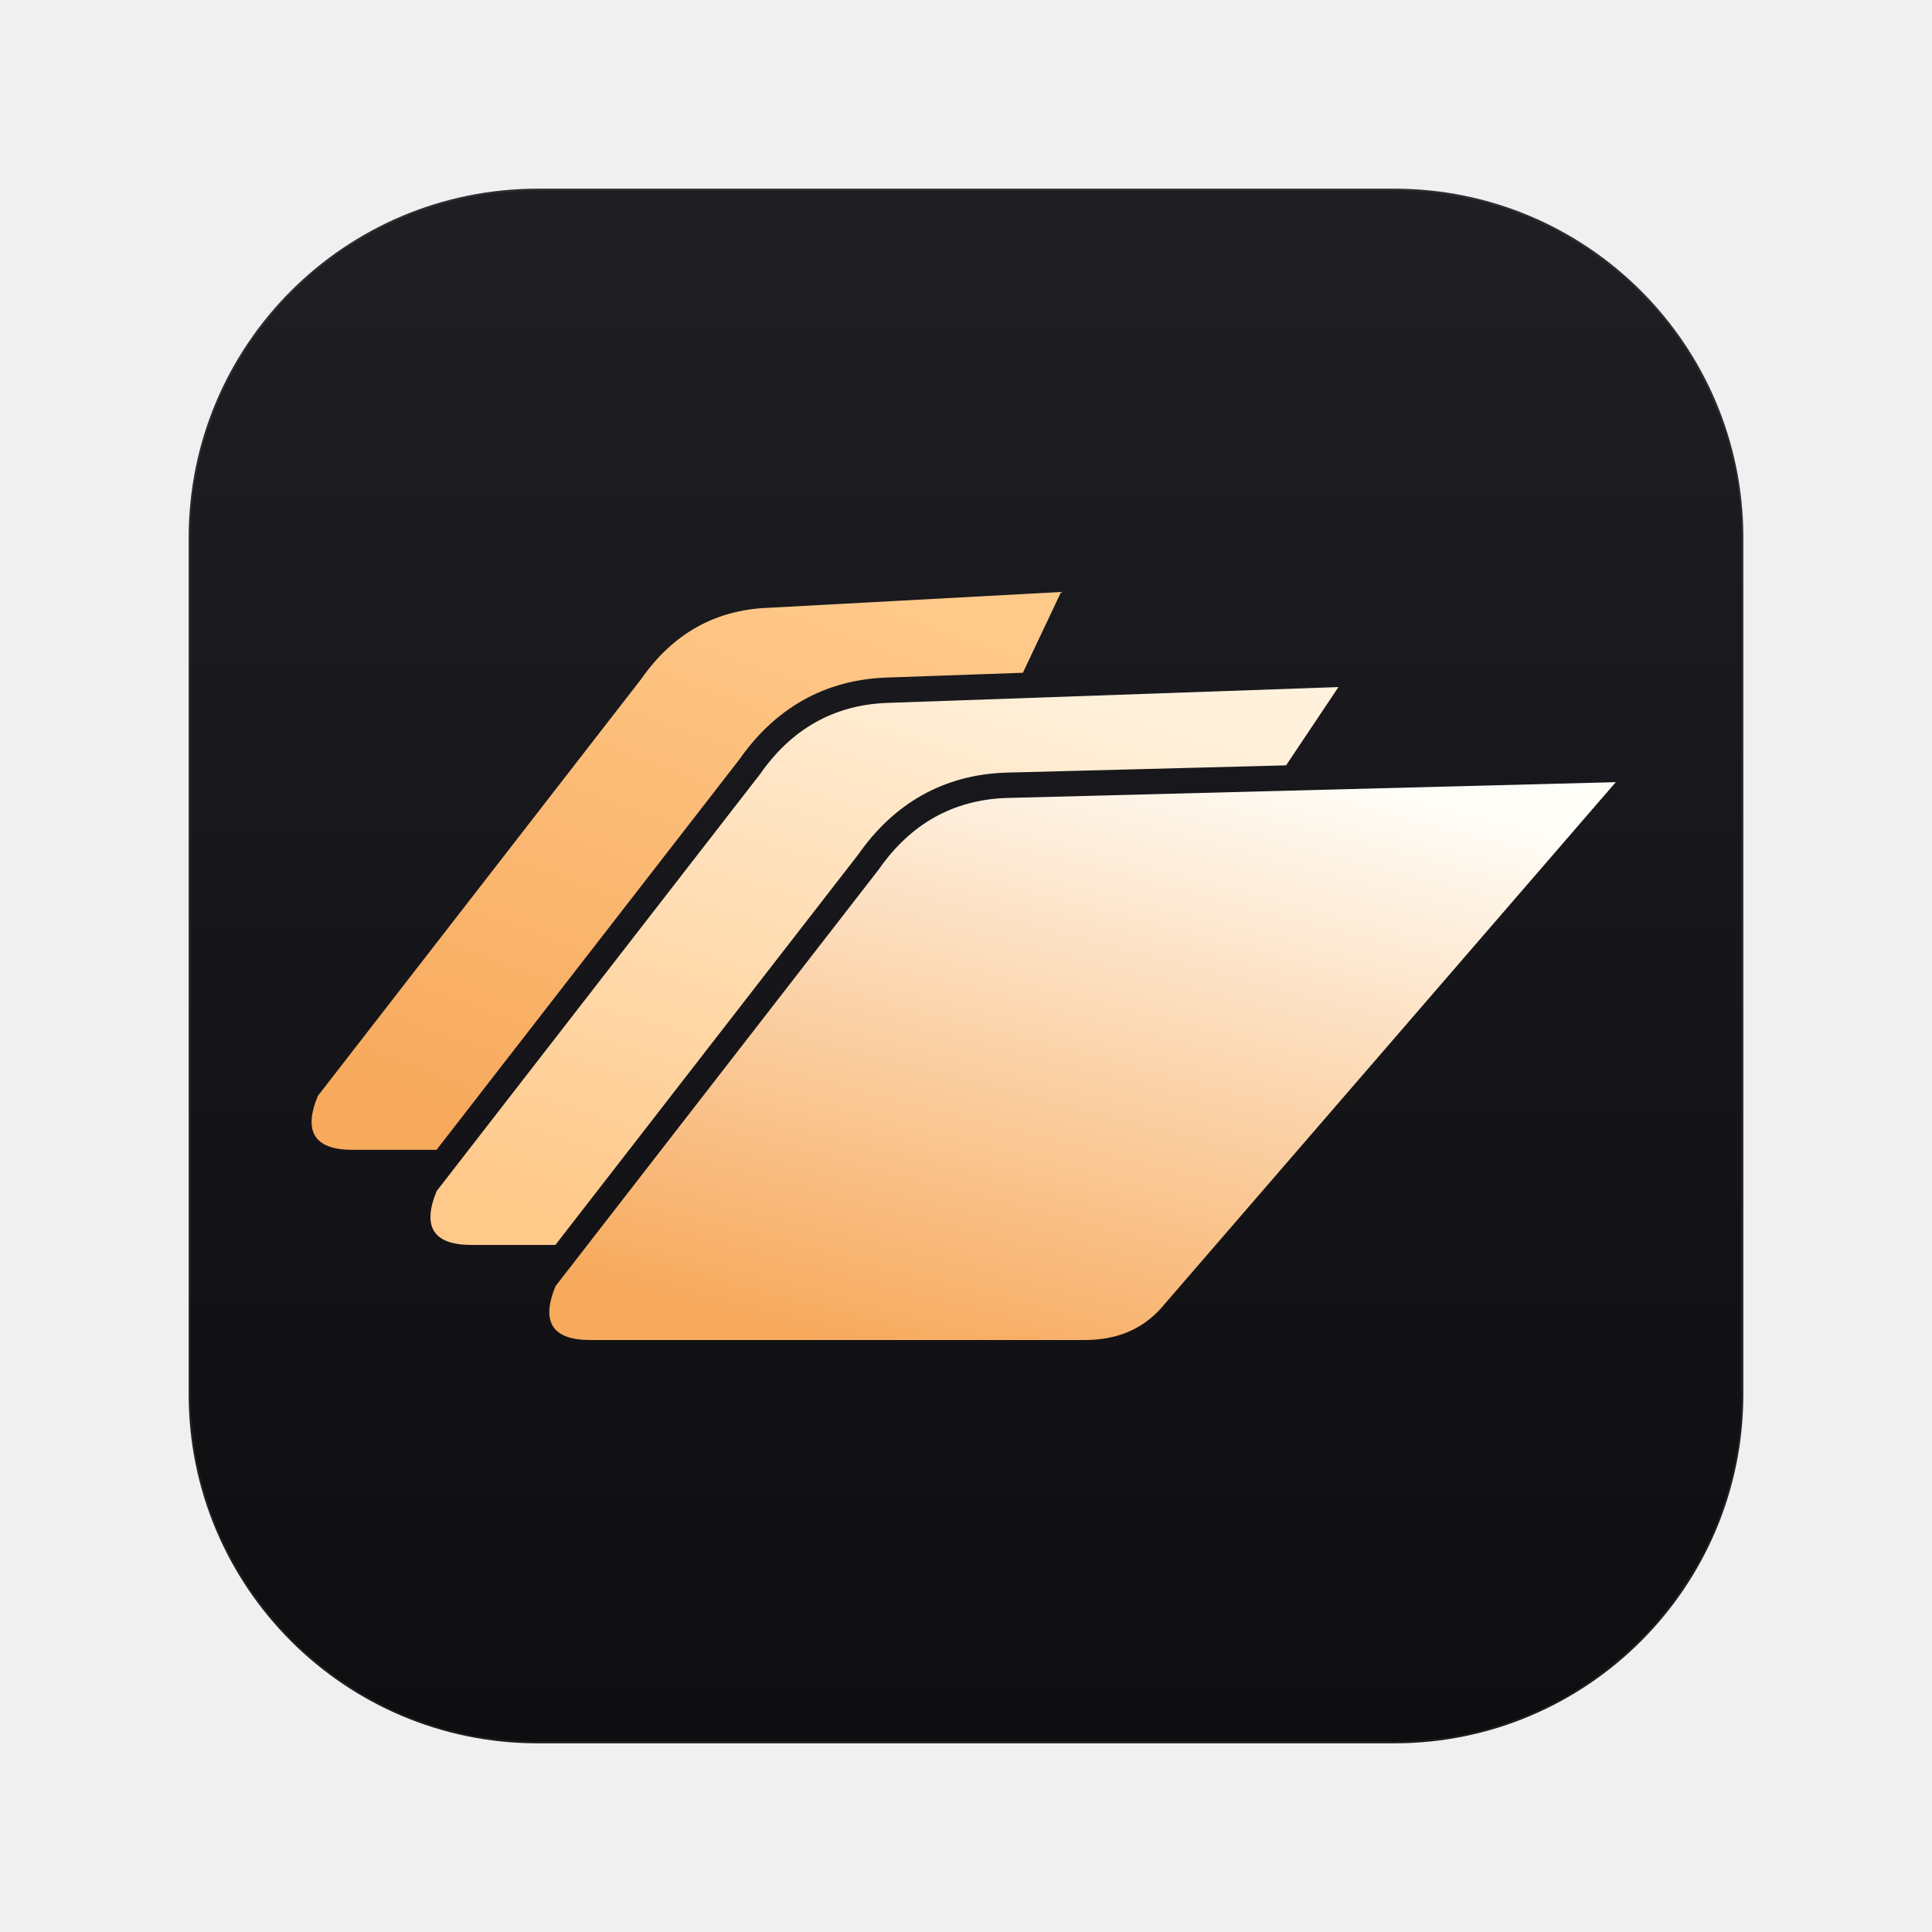
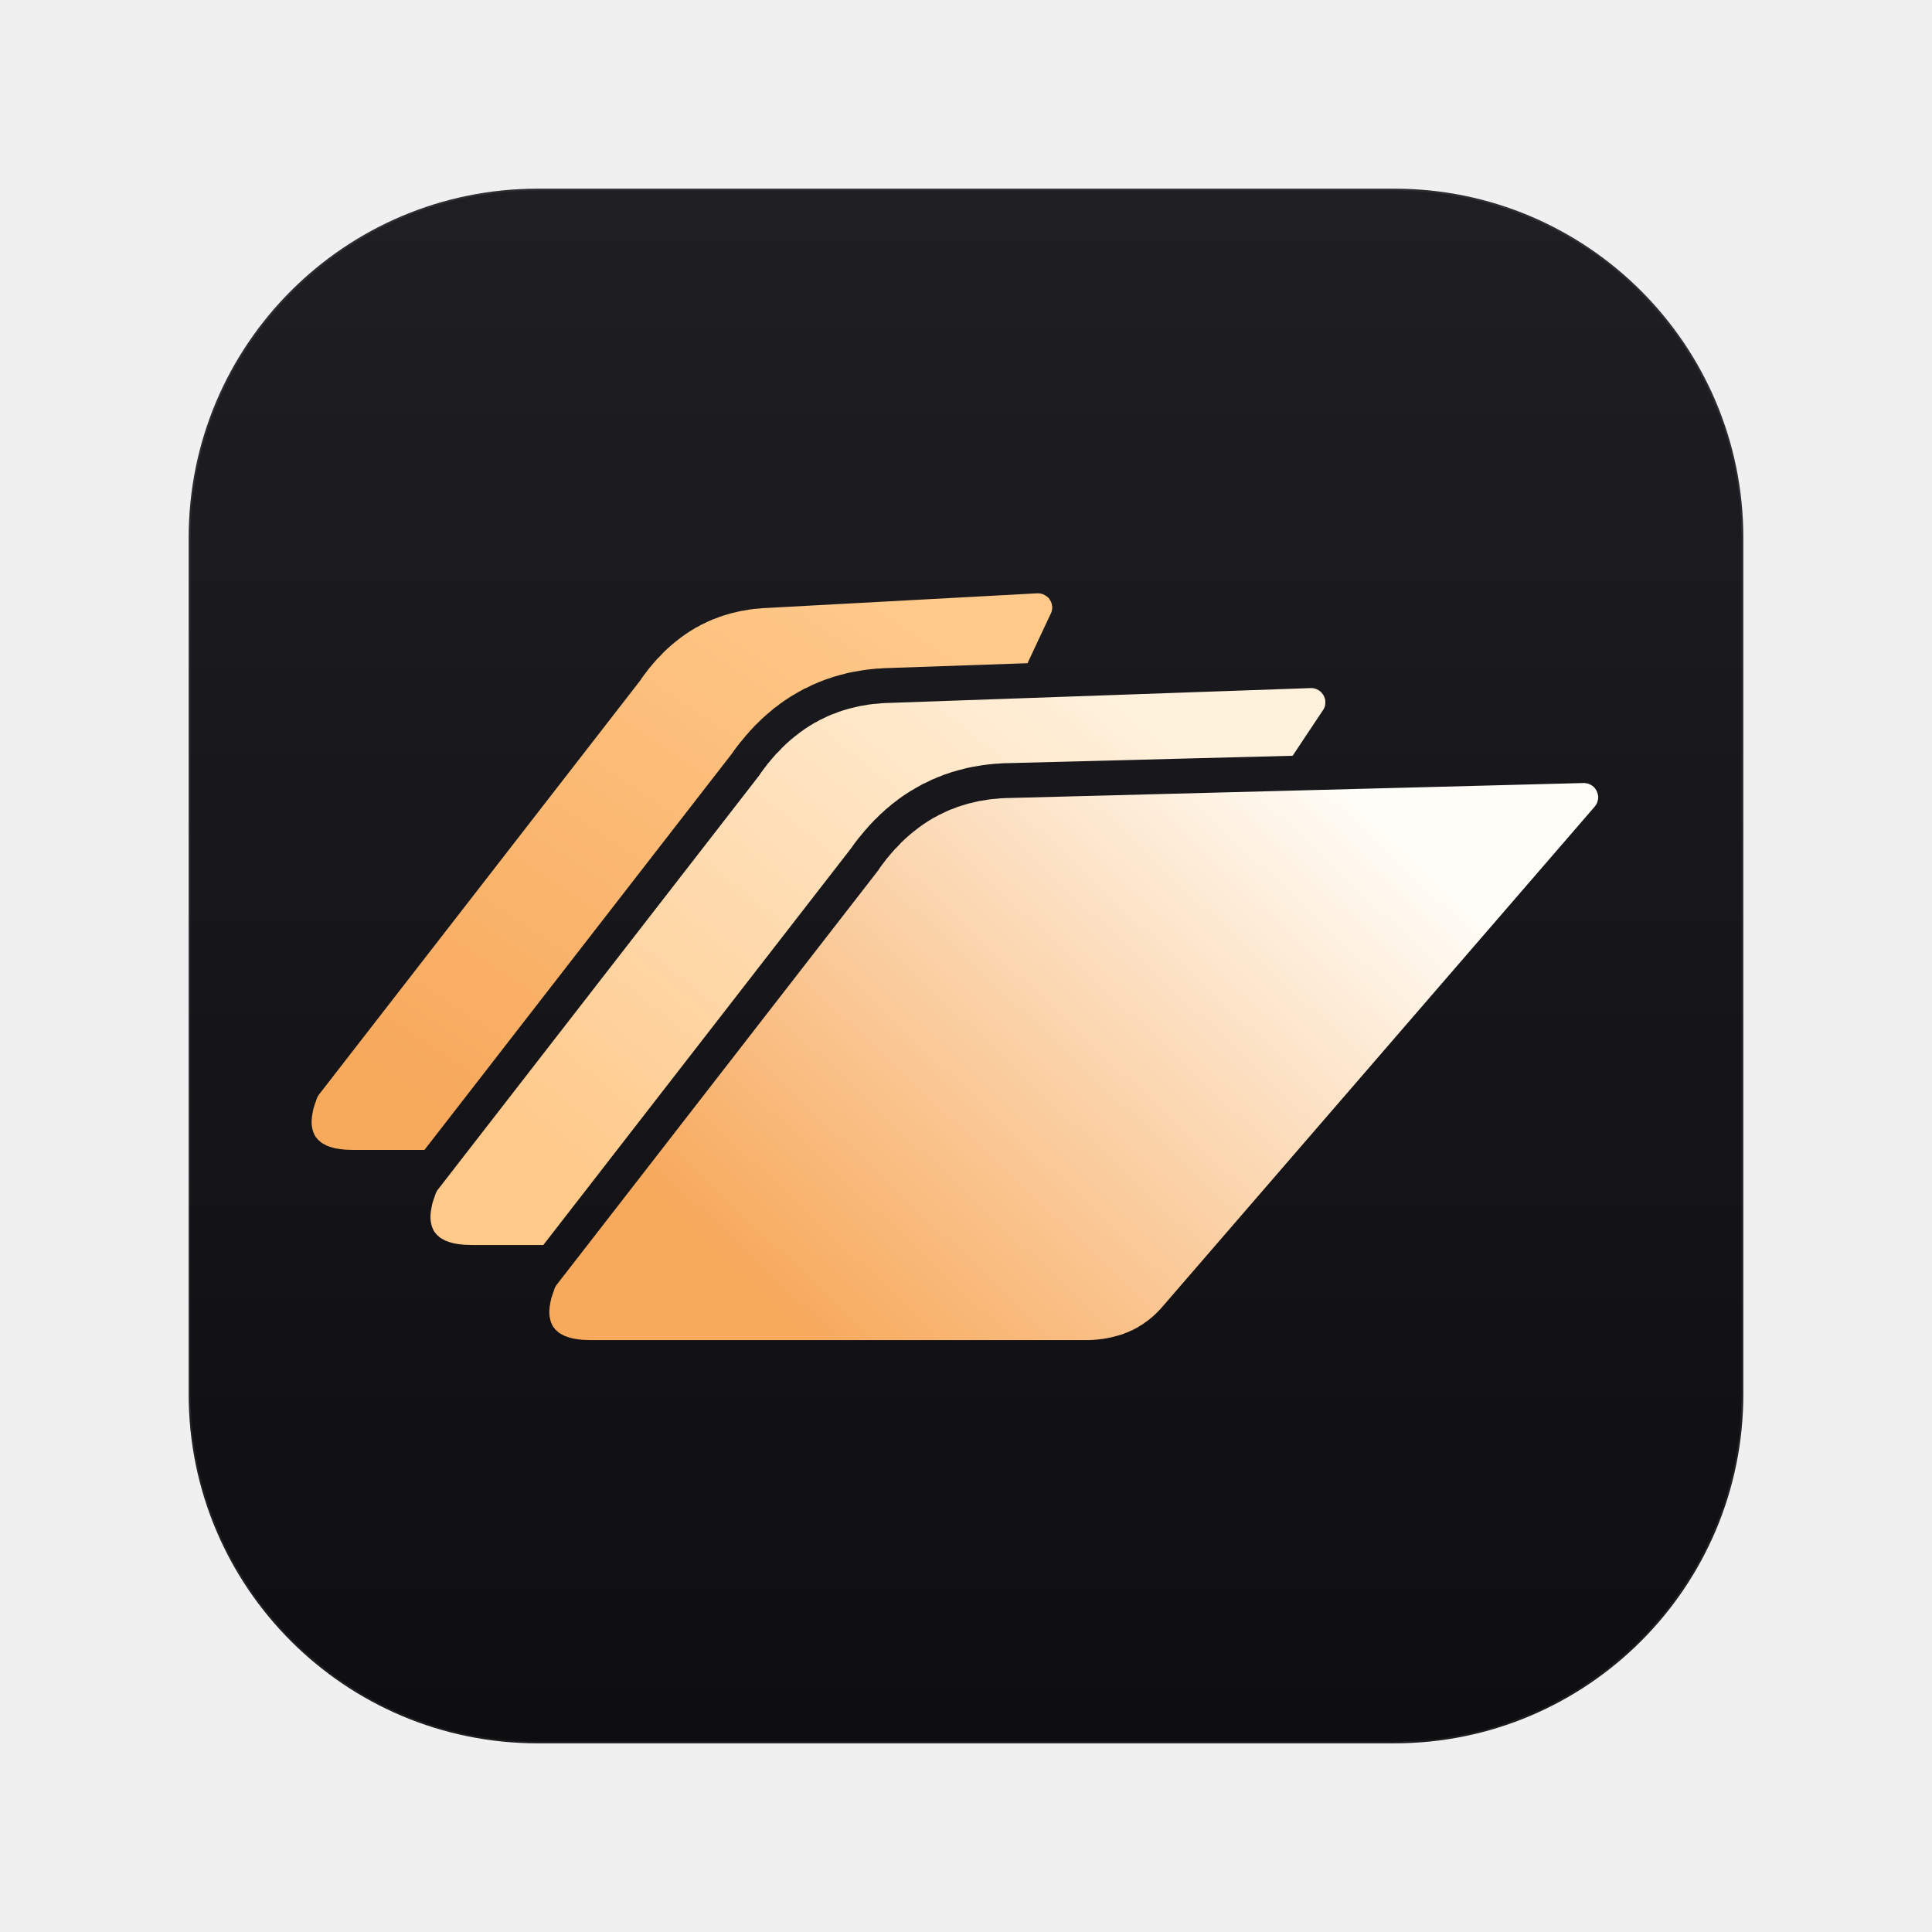
<svg xmlns="http://www.w3.org/2000/svg" viewBox="0 0 1024 1024" width="1024" height="1024">
  <defs>
    <linearGradient id="pdark" x1="0" y1="0" x2="0" y2="1">
      <stop offset="0" stop-color="#1E1E23" />
      <stop offset="1" stop-color="#0E0E11" />
    </linearGradient>
-     <linearGradient id="macdarkg0" x1="0.75" y1="0" x2="0.25" y2="1">
+     <linearGradient id="macdarkg0" gradientUnits="userSpaceOnUse" x1="432.6" y1="270.8" x2="198.9" y2="622.0">
      <stop offset="0" stop-color="#FFC98A" />
      <stop offset="1" stop-color="#F7A95C" />
    </linearGradient>
-     <mask id="macdarkm0" maskUnits="userSpaceOnUse" x="0" y="0" width="1024" height="1024">
-       <rect width="1024" height="1024" fill="#fff" />
-       <path d="M445 340 L730 330 L508.0 662 Q490.0 682 460.0 682 L183 682 Q147 682 161 648 L365 385 Q395 342 445 340 Z" fill="#000" stroke="#000" stroke-width="32" stroke-linejoin="round" />
-       <path d="M520 400 L905 390 L618.0 722 Q600.0 742 570.0 742 L258 742 Q222 742 236 708 L440 445 Q470 402 520 400 Z" fill="#000" stroke="#000" stroke-width="32" stroke-linejoin="round" />
-     </mask>
-     <linearGradient id="macdarkg1" x1="0.75" y1="0" x2="0.25" y2="1">
+     <linearGradient id="macdarkg1" gradientUnits="userSpaceOnUse" x1="580.6" y1="330.6" x2="298.3" y2="682.0">
      <stop offset="0" stop-color="#FFF1DC" />
      <stop offset="1" stop-color="#FFC98A" />
    </linearGradient>
-     <mask id="macdarkm1" maskUnits="userSpaceOnUse" x="0" y="0" width="1024" height="1024">
-       <rect width="1024" height="1024" fill="#fff" />
-       <path d="M520 400 L905 390 L618.0 722 Q600.0 742 570.0 742 L258 742 Q222 742 236 708 L440 445 Q470 402 520 400 Z" fill="#000" stroke="#000" stroke-width="32" stroke-linejoin="round" />
-     </mask>
-     <linearGradient id="macdarkg2" x1="0.75" y1="0" x2="0.25" y2="1">
+     <linearGradient id="macdarkg2" gradientUnits="userSpaceOnUse" x1="728.4" y1="390.5" x2="397.5" y2="742.0">
      <stop offset="0" stop-color="#FFFDF7" />
      <stop offset="1" stop-color="#F7A95C" />
    </linearGradient>
  </defs>
  <rect x="100" y="100" width="824" height="824" rx="185" fill="url(#pdark)" />
  <rect x="100.5" y="100.5" width="823" height="823" rx="184.5" fill="none" stroke="rgba(255,255,255,.07)" />
-   <g transform="translate(96.2 86.96) scale(0.84)">
-     <path d="M370 280 L555 270 L398.0 602 Q380.0 622 350.0 622 L108 622 Q72 622 86 588 L290 325 Q320 282 370 280 Z" fill="url(#macdarkg0)" mask="url(#macdarkm0)" />
-     <path d="M445 340 L730 330 L508.0 662 Q490.0 682 460.0 682 L183 682 Q147 682 161 648 L365 385 Q395 342 445 340 Z" fill="url(#macdarkg1)" mask="url(#macdarkm1)" />
-     <path d="M520 400 L905 390 L618.0 722 Q600.0 742 570.0 742 L258 742 Q222 742 236 708 L440 445 Q470 402 520 400 Z" fill="url(#macdarkg2)" />
+   <g transform="translate(96.2 87.0) scale(0.84)">
+     <path d="M370.0 280.0 L366.0 280.2 L365.7 280.3 L362.0 280.6 L361.6 280.6 L358.0 281.1 L357.6 281.2 L354.1 281.8 L353.7 281.8 L350.2 282.6 L349.9 282.7 L346.4 283.5 L346.1 283.6 L342.7 284.6 L342.4 284.7 L339.1 285.8 L338.7 286.0 L335.5 287.2 L335.1 287.3 L332.0 288.7 L331.6 288.9 L328.5 290.4 L328.2 290.5 L325.2 292.2 L324.8 292.3 L321.9 294.1 L321.5 294.3 L318.6 296.2 L318.3 296.4 L315.5 298.4 L315.2 298.6 L312.4 300.8 L312.1 301.0 L309.3 303.3 L309.1 303.5 L306.4 305.9 L306.1 306.2 L303.5 308.7 L303.3 309.0 L300.7 311.7 L300.4 311.9 L297.9 314.8 L297.7 315.0 L295.2 318.0 L295.0 318.2 L292.6 321.4 L292.4 321.6 L290.0 324.9 L290.0 325.1 L86.8 587.0 L86.3 587.7 L85.9 588.4 L85.5 589.2 L85.0 590.6 L84.9 591.0 L84.1 593.2 L84.0 593.6 L83.3 595.7 L83.2 596.2 L82.8 598.1 L82.7 598.7 L82.4 600.4 L82.3 601.0 L82.2 602.5 L82.1 603.2 L82.1 604.5 L82.1 605.3 L82.2 606.4 L82.3 607.3 L82.5 608.2 L82.7 609.2 L82.9 609.9 L83.2 610.9 L83.5 611.5 L83.9 612.5 L84.2 613.0 L84.8 614.0 L85.2 614.4 L85.9 615.3 L86.3 615.7 L87.1 616.4 L87.6 616.9 L88.4 617.5 L89.2 618.0 L90.0 618.4 L90.9 618.9 L91.6 619.3 L92.8 619.7 L93.5 620.0 L94.9 620.4 L95.5 620.6 L97.1 621.0 L97.7 621.1 L99.5 621.4 L100.0 621.5 L102.1 621.7 L102.6 621.8 L104.9 621.9 L105.3 621.9 L107.9 622.0 L108.1 622.0 L153.3 622.0 L347.4 371.8 L349.6 368.7 L349.8 368.4 L350.0 368.2 L350.2 367.9 L352.6 364.8 L352.9 364.5 L353.1 364.3 L353.3 364.0 L355.8 361.0 L356.0 360.7 L356.2 360.4 L356.5 360.2 L359.0 357.3 L359.3 357.0 L359.5 356.8 L359.8 356.5 L362.3 353.8 L362.6 353.5 L362.9 353.3 L363.2 353.0 L365.8 350.4 L366.1 350.1 L366.3 349.9 L366.7 349.6 L369.3 347.2 L369.7 346.9 L369.9 346.7 L370.3 346.4 L373.0 344.1 L373.3 343.8 L373.6 343.6 L374.0 343.3 L376.8 341.2 L377.1 340.9 L377.4 340.7 L377.8 340.4 L380.6 338.4 L381.0 338.2 L381.3 338.0 L381.7 337.7 L384.6 335.8 L385.0 335.6 L385.3 335.4 L385.7 335.2 L388.7 333.4 L389.1 333.2 L389.4 333.0 L389.8 332.8 L392.8 331.1 L393.2 330.9 L393.6 330.8 L394.0 330.6 L397.1 329.1 L397.5 328.9 L397.8 328.7 L398.2 328.5 L401.4 327.2 L401.8 327.0 L402.2 326.8 L402.6 326.7 L405.8 325.4 L406.2 325.3 L406.6 325.1 L407.0 325.0 L410.3 323.9 L410.7 323.7 L411.1 323.6 L411.5 323.5 L414.9 322.5 L415.3 322.4 L415.6 322.3 L416.1 322.2 L419.5 321.3 L419.9 321.2 L420.3 321.1 L420.7 321.0 L424.2 320.3 L424.6 320.2 L425.0 320.2 L425.4 320.1 L429.0 319.5 L429.4 319.4 L429.7 319.4 L430.1 319.3 L433.8 318.8 L434.2 318.8 L434.5 318.7 L434.9 318.7 L438.7 318.3 L439.1 318.3 L439.4 318.3 L439.8 318.3 L443.6 318.0 L443.9 318.0 L444.1 318.0 L444.3 318.0 L533.8 314.9 L548.5 283.6 L548.9 282.8 L549.1 282.0 L549.3 281.1 L549.4 280.2 L549.4 279.3 L549.3 278.5 L549.1 277.6 L548.9 276.8 L548.5 275.9 L548.1 275.2 L547.6 274.4 L547.1 273.7 L546.4 273.1 L545.7 272.6 L545.0 272.1 L544.2 271.7 L543.4 271.3 L542.6 271.1 L541.7 270.9 L540.8 270.8 L539.9 270.8 L370.0 280.0 Z" fill="url(#macdarkg0)" />
+     <path d="M444.9 340.0 L441.0 340.2 L440.7 340.3 L437.0 340.6 L436.6 340.6 L433.0 341.1 L432.6 341.2 L429.1 341.8 L428.7 341.8 L425.2 342.6 L424.9 342.7 L421.4 343.5 L421.1 343.6 L417.7 344.6 L417.4 344.7 L414.1 345.8 L413.7 346.0 L410.5 347.2 L410.1 347.3 L407.0 348.7 L406.6 348.9 L403.5 350.4 L403.2 350.5 L400.2 352.2 L399.8 352.3 L396.9 354.1 L396.5 354.3 L393.6 356.2 L393.3 356.4 L390.5 358.4 L390.2 358.6 L387.4 360.8 L387.1 361.0 L384.3 363.3 L384.1 363.5 L381.4 365.9 L381.1 366.2 L378.5 368.7 L378.3 369.0 L375.7 371.7 L375.4 371.9 L372.9 374.8 L372.7 375.0 L370.2 378.0 L370.0 378.2 L367.6 381.4 L367.4 381.6 L365.0 384.9 L365.0 385.1 L161.8 647.0 L161.3 647.7 L160.9 648.4 L160.5 649.2 L160.0 650.6 L159.9 651.0 L159.1 653.2 L159.0 653.6 L158.3 655.7 L158.2 656.2 L157.8 658.1 L157.7 658.7 L157.4 660.4 L157.3 661.0 L157.2 662.5 L157.1 663.2 L157.1 664.5 L157.1 665.3 L157.2 666.4 L157.3 667.3 L157.5 668.2 L157.7 669.2 L157.9 669.9 L158.2 670.9 L158.5 671.5 L158.9 672.5 L159.2 673.0 L159.8 674.0 L160.2 674.4 L160.9 675.3 L161.3 675.7 L162.1 676.4 L162.6 676.9 L163.4 677.5 L164.2 678.0 L165.0 678.4 L165.9 678.9 L166.6 679.3 L167.8 679.7 L168.5 680.0 L169.9 680.4 L170.5 680.6 L172.1 681.0 L172.7 681.1 L174.5 681.4 L175.0 681.5 L177.1 681.7 L177.6 681.8 L179.9 681.9 L180.3 681.9 L182.9 682.0 L183.1 682.0 L228.3 682.0 L422.4 431.8 L424.6 428.7 L424.8 428.4 L425.0 428.2 L425.2 427.9 L427.6 424.8 L427.9 424.5 L428.1 424.3 L428.3 424.0 L430.8 421.0 L431.0 420.7 L431.2 420.4 L431.5 420.2 L434.0 417.3 L434.3 417.0 L434.5 416.8 L434.8 416.5 L437.3 413.8 L437.6 413.5 L437.9 413.3 L438.2 413.0 L440.8 410.4 L441.1 410.1 L441.3 409.9 L441.7 409.6 L444.3 407.2 L444.7 406.9 L444.9 406.7 L445.3 406.4 L448.0 404.1 L448.3 403.8 L448.6 403.6 L449.0 403.3 L451.8 401.2 L452.1 400.9 L452.4 400.7 L452.8 400.4 L455.6 398.4 L456.0 398.2 L456.3 398.0 L456.7 397.7 L459.6 395.8 L460.0 395.6 L460.3 395.4 L460.7 395.2 L463.7 393.4 L464.1 393.2 L464.4 393.0 L464.8 392.8 L467.8 391.1 L468.2 390.9 L468.6 390.8 L469.0 390.6 L472.1 389.1 L472.5 388.9 L472.8 388.7 L473.2 388.5 L476.4 387.2 L476.8 387.0 L477.2 386.8 L477.6 386.7 L480.8 385.4 L481.2 385.3 L481.6 385.1 L482.0 385.0 L485.3 383.9 L485.7 383.7 L486.1 383.6 L486.5 383.5 L489.9 382.5 L490.3 382.4 L490.6 382.3 L491.1 382.2 L494.5 381.3 L494.9 381.2 L495.3 381.1 L495.7 381.0 L499.2 380.3 L499.6 380.2 L500.0 380.2 L500.4 380.1 L504.0 379.5 L504.4 379.4 L504.7 379.4 L505.1 379.3 L508.8 378.8 L509.2 378.8 L509.5 378.7 L509.9 378.7 L513.7 378.3 L514.1 378.3 L514.4 378.3 L514.8 378.3 L518.6 378.0 L518.9 378.0 L519.2 378.0 L519.6 378.0 L701.1 373.3 L720.2 344.6 L720.7 343.8 L721.1 343.0 L721.4 342.2 L721.6 341.3 L721.7 340.4 L721.7 339.5 L721.7 338.6 L721.6 337.7 L721.3 336.9 L721.0 336.0 L720.6 335.2 L720.1 334.5 L719.6 333.8 L719.0 333.1 L718.3 332.5 L717.6 332.0 L716.8 331.6 L716.0 331.2 L715.1 330.9 L714.2 330.7 L713.3 330.6 L712.4 330.6 L445.1 340.0 Z" fill="url(#macdarkg1)" />
+     <path d="M520.1 400.0 L519.9 400.0 L516.0 400.2 L515.7 400.3 L512.0 400.6 L511.6 400.6 L508.0 401.1 L507.6 401.2 L504.1 401.8 L503.7 401.8 L500.2 402.6 L499.9 402.7 L496.4 403.5 L496.1 403.6 L492.7 404.6 L492.4 404.7 L489.1 405.8 L488.7 406.0 L485.5 407.2 L485.1 407.3 L482.0 408.7 L481.6 408.9 L478.5 410.4 L478.2 410.5 L475.2 412.2 L474.8 412.3 L471.9 414.1 L471.5 414.3 L468.6 416.2 L468.3 416.4 L465.5 418.4 L465.2 418.6 L462.4 420.8 L462.1 421.0 L459.3 423.3 L459.1 423.5 L456.4 425.9 L456.1 426.2 L453.5 428.7 L453.3 429.0 L450.7 431.7 L450.4 431.9 L447.9 434.8 L447.7 435.0 L445.2 438.0 L445.0 438.2 L442.6 441.4 L442.4 441.6 L440.0 444.9 L440.0 445.1 L236.8 707.0 L236.3 707.7 L235.9 708.4 L235.5 709.2 L235.0 710.6 L234.9 711.0 L234.1 713.2 L234.0 713.6 L233.3 715.7 L233.2 716.2 L232.8 718.1 L232.7 718.7 L232.4 720.4 L232.3 721.0 L232.2 722.5 L232.1 723.2 L232.1 724.5 L232.1 725.3 L232.2 726.4 L232.3 727.3 L232.5 728.2 L232.7 729.2 L232.9 729.9 L233.2 730.9 L233.5 731.5 L233.9 732.5 L234.2 733.0 L234.8 734.0 L235.2 734.4 L235.9 735.3 L236.3 735.7 L237.1 736.4 L237.6 736.9 L238.4 737.5 L239.2 738.0 L240.0 738.4 L240.9 738.9 L241.6 739.3 L242.8 739.7 L243.5 740.0 L244.9 740.4 L245.5 740.6 L247.1 741.0 L247.7 741.1 L249.5 741.4 L250.0 741.5 L252.1 741.7 L252.6 741.8 L254.9 741.9 L255.3 741.9 L257.9 742.0 L258.1 742.0 L569.9 742.0 L570.1 742.0 L572.4 742.0 L572.6 742.0 L574.8 741.9 L575.0 741.9 L577.2 741.7 L577.4 741.7 L579.5 741.5 L579.8 741.4 L581.8 741.2 L582.1 741.1 L584.1 740.8 L584.4 740.7 L586.3 740.3 L586.6 740.3 L588.5 739.8 L588.8 739.7 L590.7 739.2 L591.0 739.1 L592.8 738.6 L593.1 738.5 L594.8 737.9 L595.1 737.7 L596.8 737.1 L597.2 736.9 L598.8 736.2 L599.1 736.1 L600.8 735.3 L601.1 735.1 L602.7 734.3 L603.0 734.1 L604.5 733.2 L604.8 733.0 L606.3 732.1 L606.6 731.9 L608.1 730.8 L608.4 730.6 L609.8 729.6 L610.1 729.4 L611.5 728.2 L611.8 728.0 L613.2 726.8 L613.4 726.6 L614.8 725.3 L615.0 725.1 L616.4 723.7 L616.6 723.5 L617.9 722.1 L618.1 721.9 L891.7 405.4 L892.2 404.7 L892.7 404.0 L893.1 403.2 L893.4 402.4 L893.6 401.6 L893.8 400.7 L893.9 399.9 L893.9 399.0 L893.8 398.2 L893.6 397.3 L893.3 396.5 L893.0 395.7 L892.6 394.9 L892.1 394.2 L891.6 393.5 L891.0 392.9 L890.3 392.3 L889.6 391.9 L888.8 391.4 L888.0 391.1 L887.2 390.8 L886.4 390.7 L885.5 390.5 L884.6 390.5 Z" fill="url(#macdarkg2)" />
  </g>
</svg>
